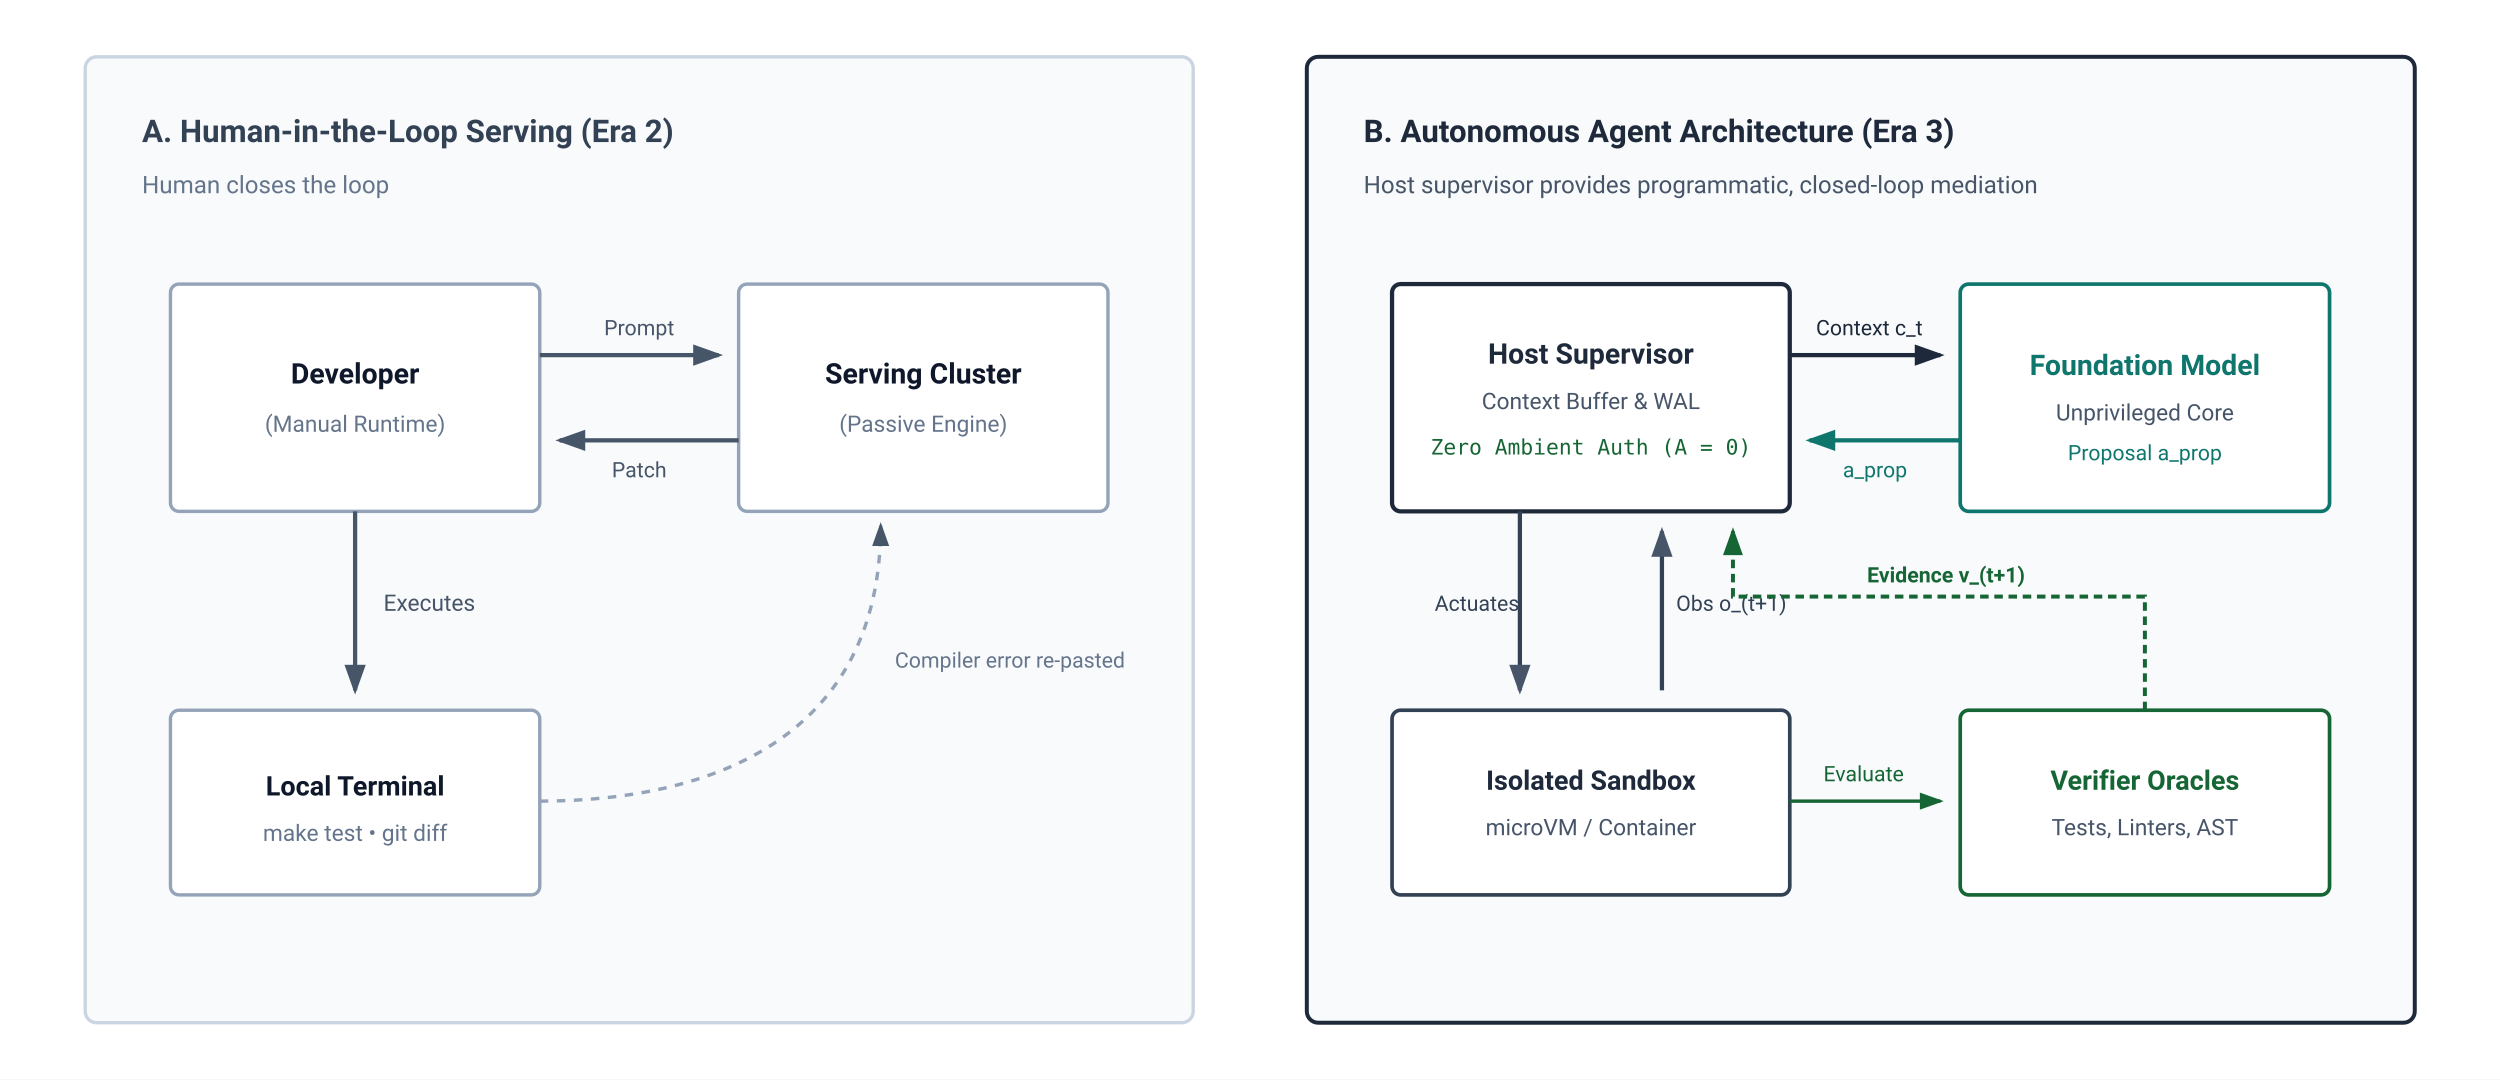
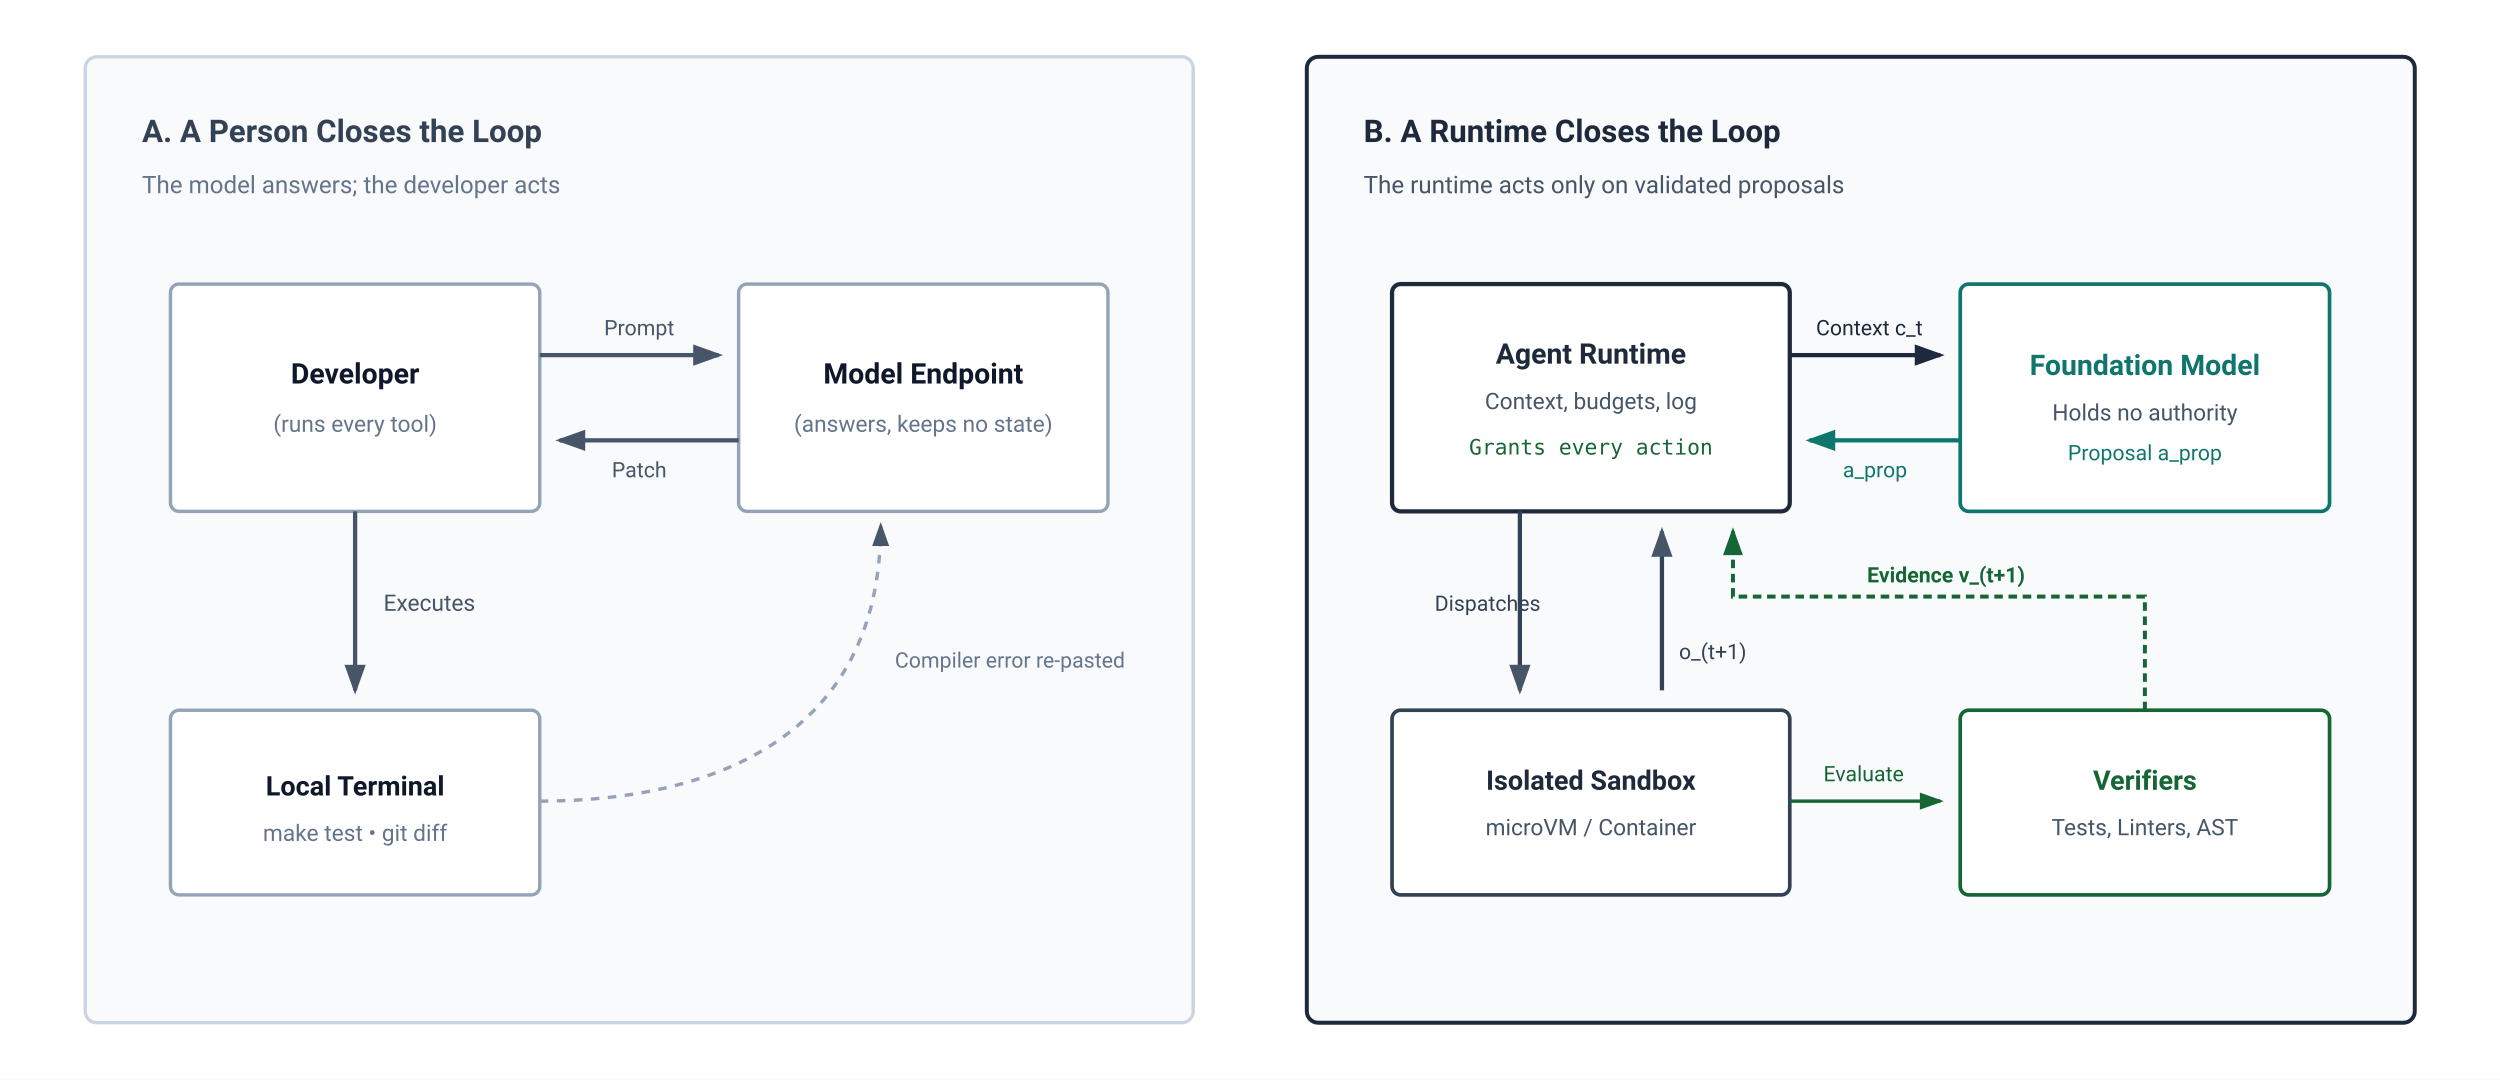
<svg xmlns="http://www.w3.org/2000/svg" viewBox="0 0 880 380" width="100%" height="100%" font-family="-apple-system, BlinkMacSystemFont, 'Segoe UI', Roboto, Helvetica, Arial, sans-serif">
  <defs>
    <marker id="arr-gray" markerWidth="7" markerHeight="5" refX="6" refY="2.5" orient="auto">
      <polygon points="0 0, 7 2.5, 0 5" fill="#475569" />
    </marker>
    <marker id="arr-navy" markerWidth="7" markerHeight="5" refX="6" refY="2.5" orient="auto">
      <polygon points="0 0, 7 2.5, 0 5" fill="#1e293b" />
    </marker>
    <marker id="arr-teal" markerWidth="7" markerHeight="5" refX="6" refY="2.5" orient="auto">
      <polygon points="0 0, 7 2.5, 0 5" fill="#0f766e" />
    </marker>
    <marker id="arr-sage" markerWidth="7" markerHeight="5" refX="6" refY="2.5" orient="auto">
      <polygon points="0 0, 7 2.5, 0 5" fill="#166534" />
    </marker>
  </defs>
  <rect width="880" height="380" fill="#FFFFFF" />
  <g transform="translate(30, 20)">
    <rect width="390" height="340" rx="4" fill="#F8FAFC" stroke="#CBD5E1" stroke-width="1.2" />
-     <text x="20" y="30" font-size="11" font-weight="700" fill="#334155">A. Human-in-the-Loop Serving (Era 2)</text>
-     <text x="20" y="48" font-size="8.5" fill="#64748B">Human closes the loop</text>
+     <text x="20" y="30" font-size="11" font-weight="700" fill="#334155">A. A Person Closes the Loop</text>
+     <text x="20" y="48" font-size="8.5" fill="#64748B">The model answers; the developer acts</text>
    <rect x="30" y="80" width="130" height="80" rx="3" fill="#FFFFFF" stroke="#94A3B8" stroke-width="1.2" />
    <text x="95" y="115" text-anchor="middle" font-size="10" font-weight="700" fill="#0F172A">Developer</text>
-     <text x="95" y="132" text-anchor="middle" font-size="8" fill="#64748B">(Manual Runtime)</text>
+     <text x="95" y="132" text-anchor="middle" font-size="8" fill="#64748B">(runs every tool)</text>
    <rect x="230" y="80" width="130" height="80" rx="3" fill="#FFFFFF" stroke="#94A3B8" stroke-width="1.2" />
-     <text x="295" y="115" text-anchor="middle" font-size="10" font-weight="700" fill="#0F172A">Serving Cluster</text>
-     <text x="295" y="132" text-anchor="middle" font-size="8" fill="#64748B">(Passive Engine)</text>
+     <text x="295" y="115" text-anchor="middle" font-size="10" font-weight="700" fill="#0F172A">Model Endpoint</text>
+     <text x="295" y="132" text-anchor="middle" font-size="8" fill="#64748B">(answers, keeps no state)</text>
    <line x1="160" y1="105" x2="223" y2="105" stroke="#475569" stroke-width="1.5" marker-end="url(#arr-gray)" />
    <text x="195" y="98" text-anchor="middle" font-size="7.5" fill="#475569">Prompt</text>
    <line x1="230" y1="135" x2="167" y2="135" stroke="#475569" stroke-width="1.5" marker-end="url(#arr-gray)" />
    <text x="195" y="148" text-anchor="middle" font-size="7.5" fill="#475569">Patch</text>
    <rect x="30" y="230" width="130" height="65" rx="3" fill="#FFFFFF" stroke="#94A3B8" stroke-width="1.2" />
    <text x="95" y="260" text-anchor="middle" font-size="9.5" font-weight="700" fill="#0F172A">Local Terminal</text>
    <text x="95" y="276" text-anchor="middle" font-size="8" fill="#64748B">make test • git diff</text>
    <line x1="95" y1="160" x2="95" y2="223" stroke="#475569" stroke-width="1.5" marker-end="url(#arr-gray)" />
    <text x="105" y="195" font-size="8" fill="#475569">Executes</text>
    <path d="M 160,262 C 220,262 280,240 280,165" fill="none" stroke="#94A3B8" stroke-width="1.2" stroke-dasharray="3,3" marker-end="url(#arr-gray)" />
    <text x="285" y="215" font-size="7.5" fill="#64748B">Compiler error re-pasted</text>
  </g>
  <g transform="translate(460, 20)">
    <rect width="390" height="340" rx="4" fill="#F8FAFC" stroke="#1E293B" stroke-width="1.4" />
-     <text x="20" y="30" font-size="11" font-weight="700" fill="#1E293B">B. Autonomous Agent Architecture (Era 3)</text>
-     <text x="20" y="48" font-size="8.5" fill="#475569">Host supervisor provides programmatic, closed-loop mediation</text>
+     <text x="20" y="30" font-size="11" font-weight="700" fill="#1E293B">B. A Runtime Closes the Loop</text>
+     <text x="20" y="48" font-size="8.5" fill="#475569">The runtime acts only on validated proposals</text>
    <rect x="30" y="80" width="140" height="80" rx="3" fill="#FFFFFF" stroke="#1E293B" stroke-width="1.5" />
-     <text x="100" y="108" text-anchor="middle" font-size="10" font-weight="700" fill="#1E293B">Host Supervisor</text>
-     <text x="100" y="124" text-anchor="middle" font-size="8" fill="#475569">Context Buffer &amp; WAL</text>
-     <text x="100" y="140" text-anchor="middle" font-size="7.5" font-family="'SFMono-Regular', Consolas, monospace" fill="#166534">Zero Ambient Auth (A = 0)</text>
+     <text x="100" y="108" text-anchor="middle" font-size="10" font-weight="700" fill="#1E293B">Agent Runtime</text>
+     <text x="100" y="124" text-anchor="middle" font-size="8" fill="#475569">Context, budgets, log</text>
+     <text x="100" y="140" text-anchor="middle" font-size="7.5" font-family="'SFMono-Regular', Consolas, monospace" fill="#166534">Grants every action</text>
    <rect x="230" y="80" width="130" height="80" rx="3" fill="#FFFFFF" stroke="#0F766E" stroke-width="1.3" />
    <text x="295" y="112" text-anchor="middle" font-size="10" font-weight="700" fill="#0F766E">Foundation Model</text>
-     <text x="295" y="128" text-anchor="middle" font-size="8" fill="#475569">Unprivileged Core</text>
+     <text x="295" y="128" text-anchor="middle" font-size="8" fill="#475569">Holds no authority</text>
    <text x="295" y="142" text-anchor="middle" font-size="7.5" fill="#0F766E">Proposal a_prop</text>
    <line x1="170" y1="105" x2="223" y2="105" stroke="#1E293B" stroke-width="1.5" marker-end="url(#arr-navy)" />
    <text x="198" y="98" text-anchor="middle" font-size="7.5" fill="#1E293B">Context c_t</text>
    <line x1="230" y1="135" x2="177" y2="135" stroke="#0F766E" stroke-width="1.5" marker-end="url(#arr-teal)" />
    <text x="200" y="148" text-anchor="middle" font-size="7.5" fill="#0F766E">a_prop</text>
    <rect x="30" y="230" width="140" height="65" rx="3" fill="#FFFFFF" stroke="#334155" stroke-width="1.3" />
    <text x="100" y="258" text-anchor="middle" font-size="9.5" font-weight="700" fill="#1E293B">Isolated Sandbox</text>
    <text x="100" y="274" text-anchor="middle" font-size="8" fill="#475569">microVM / Container</text>
    <line x1="75" y1="160" x2="75" y2="223" stroke="#334155" stroke-width="1.5" marker-end="url(#arr-gray)" />
-     <text x="45" y="195" font-size="7.5" fill="#334155">Actuates</text>
+     <text x="45" y="195" font-size="7.5" fill="#334155">Dispatches</text>
    <line x1="125" y1="223" x2="125" y2="167" stroke="#334155" stroke-width="1.5" marker-end="url(#arr-gray)" />
-     <text x="130" y="195" font-size="7.5" fill="#334155">Obs o_(t+1)</text>
+     <text x="131" y="212" font-size="7.5" fill="#334155">o_(t+1)</text>
    <rect x="230" y="230" width="130" height="65" rx="3" fill="#FFFFFF" stroke="#166534" stroke-width="1.3" />
-     <text x="295" y="258" text-anchor="middle" font-size="9.5" font-weight="700" fill="#166534">Verifier Oracles</text>
+     <text x="295" y="258" text-anchor="middle" font-size="9.5" font-weight="700" fill="#166534">Verifiers</text>
    <text x="295" y="274" text-anchor="middle" font-size="8" fill="#475569">Tests, Linters, AST</text>
    <line x1="170" y1="262" x2="223" y2="262" stroke="#166534" stroke-width="1.2" marker-end="url(#arr-sage)" />
    <text x="196" y="255" text-anchor="middle" font-size="7.5" fill="#166534">Evaluate</text>
    <path d="M 295,230 L 295,190 L 150,190 L 150,167" fill="none" stroke="#166534" stroke-width="1.4" stroke-dasharray="3,2" marker-end="url(#arr-sage)" />
    <text x="225" y="185" text-anchor="middle" font-size="7.5" font-weight="600" fill="#166534">Evidence v_(t+1)</text>
  </g>
</svg>
